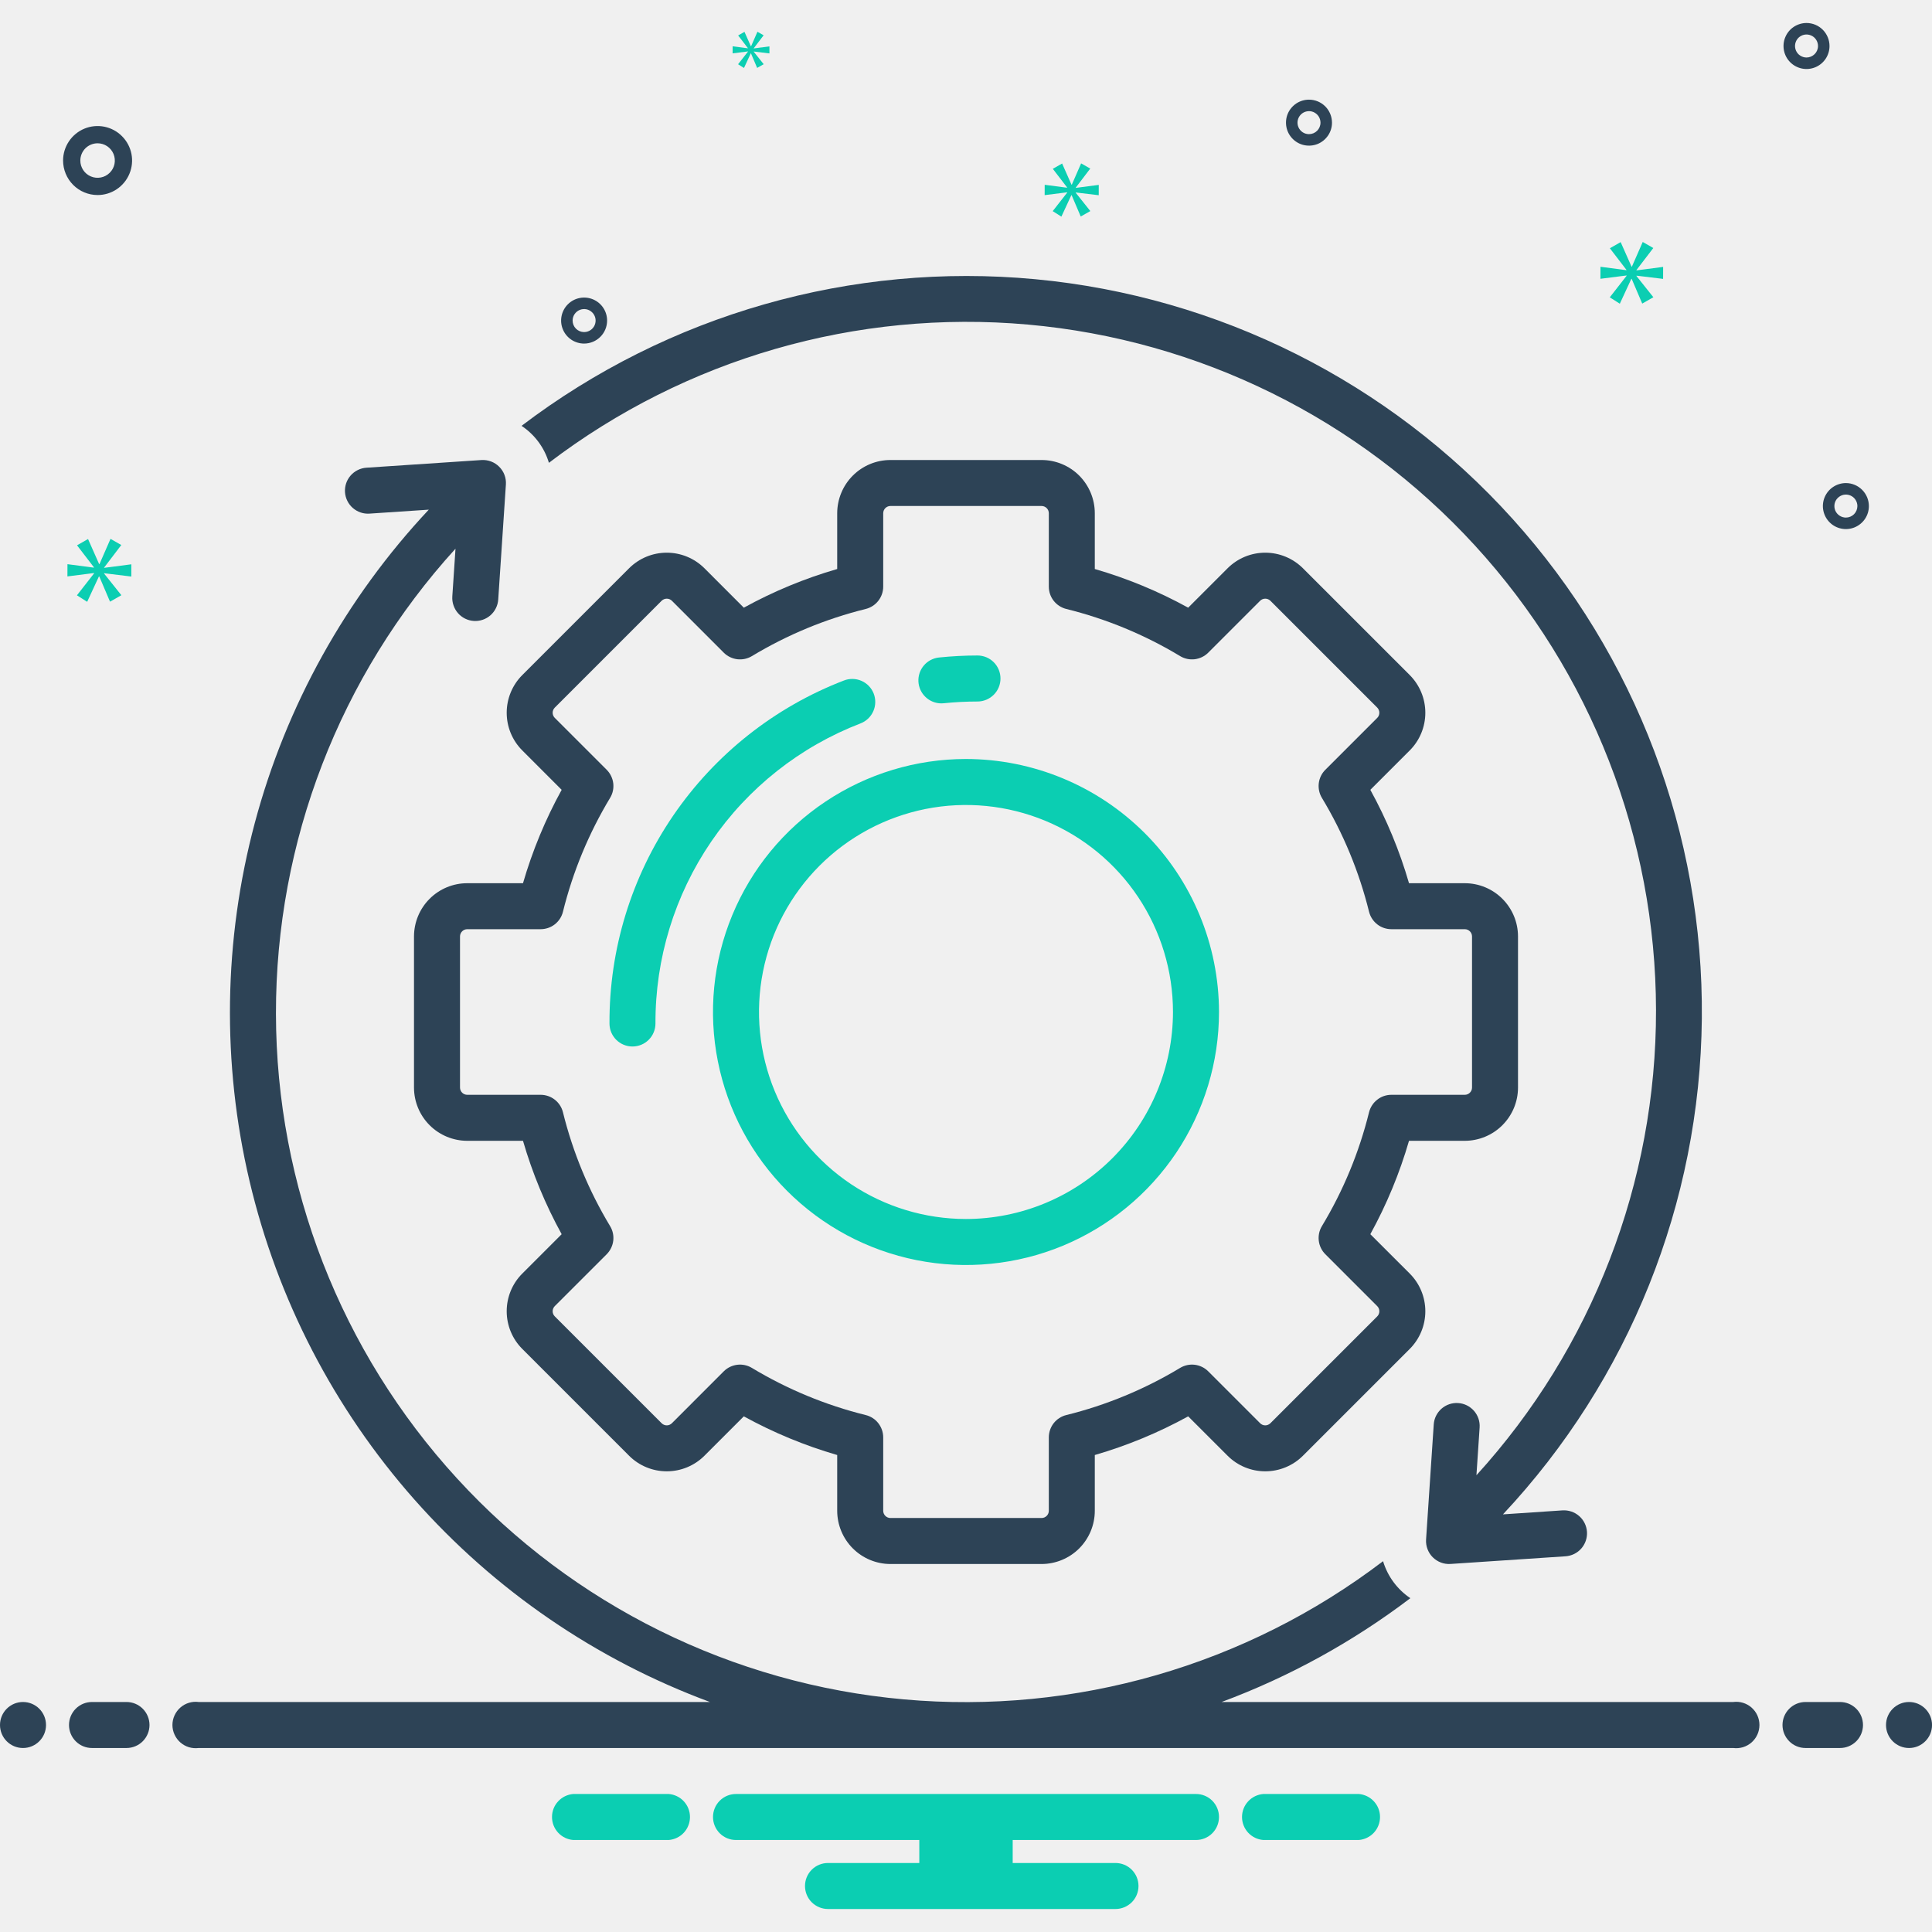
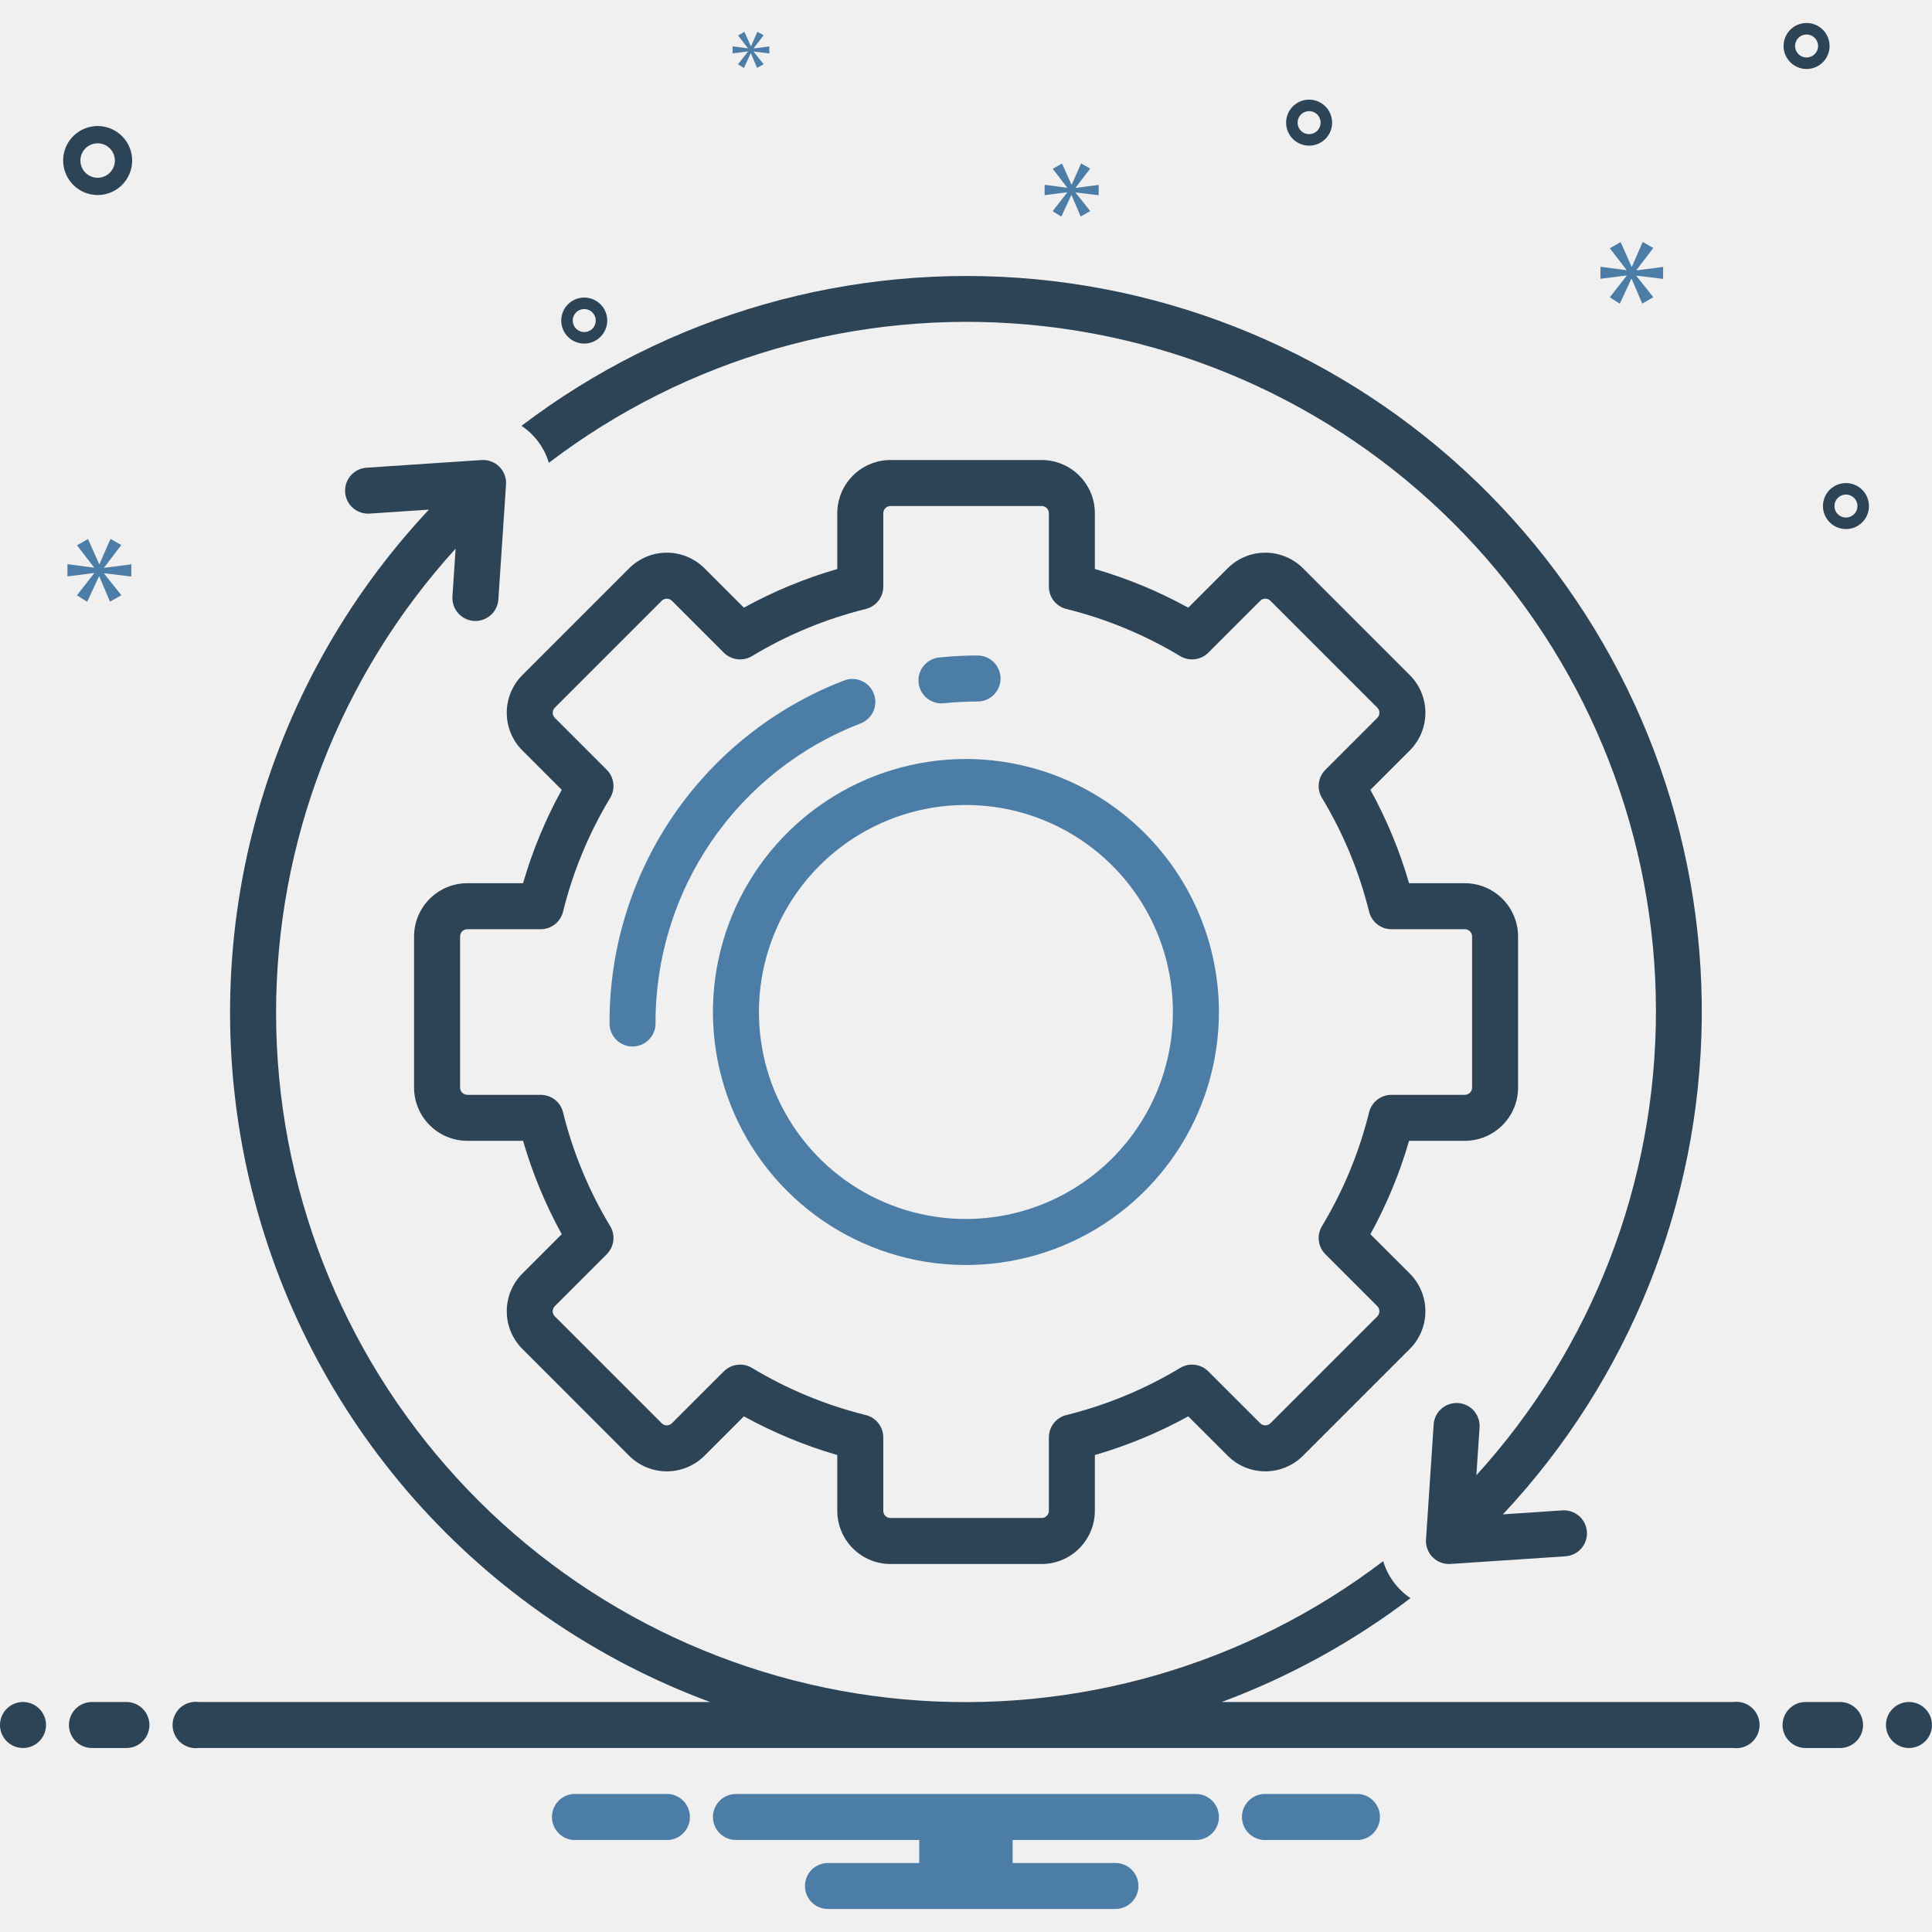
<svg xmlns="http://www.w3.org/2000/svg" width="60" height="60" viewBox="0 0 60 60" fill="none">
-   <g clip-path="url(#clip0_715_32236)">
-     <path d="M48.524 46.906L46.676 47.03C50.592 42.852 52.796 37.357 52.852 31.632C52.907 25.906 50.81 20.369 46.976 16.116C43.142 11.864 37.851 9.207 32.15 8.671C26.45 8.136 20.756 9.761 16.197 13.225C16.606 13.496 16.907 13.903 17.047 14.373C21.296 11.136 26.603 9.605 31.924 10.08C37.245 10.555 42.197 13.002 45.806 16.942C49.415 20.881 51.42 26.027 51.429 31.369C51.438 36.712 49.449 41.864 45.852 45.815L45.951 44.333C45.964 44.144 45.901 43.958 45.776 43.815C45.714 43.745 45.639 43.687 45.555 43.645C45.471 43.604 45.38 43.579 45.286 43.573C45.097 43.56 44.911 43.623 44.768 43.748C44.626 43.873 44.538 44.049 44.526 44.238L44.288 47.81C44.281 47.911 44.296 48.013 44.332 48.108C44.368 48.204 44.423 48.29 44.495 48.362C44.567 48.434 44.654 48.49 44.749 48.526C44.844 48.562 44.946 48.577 45.048 48.57L48.619 48.332C48.808 48.319 48.985 48.232 49.109 48.09C49.234 47.947 49.297 47.761 49.285 47.572C49.272 47.383 49.185 47.206 49.042 47.082C48.9 46.957 48.713 46.894 48.524 46.906Z" fill="#2D4356" />
-     <path d="M30 23.571C28.446 23.571 26.927 24.032 25.634 24.896C24.342 25.759 23.335 26.986 22.741 28.422C22.146 29.858 21.99 31.437 22.294 32.961C22.597 34.486 23.345 35.886 24.444 36.984C25.543 38.083 26.943 38.832 28.467 39.135C29.991 39.438 31.571 39.282 33.007 38.688C34.442 38.093 35.669 37.086 36.533 35.794C37.396 34.502 37.857 32.983 37.857 31.429C37.855 29.345 37.026 27.348 35.553 25.875C34.08 24.402 32.083 23.574 30 23.571ZM30 37.857C28.728 37.857 27.485 37.48 26.428 36.774C25.371 36.067 24.547 35.063 24.061 33.889C23.574 32.714 23.447 31.421 23.695 30.174C23.943 28.927 24.555 27.782 25.454 26.883C26.353 25.984 27.499 25.372 28.746 25.123C29.993 24.875 31.285 25.003 32.46 25.489C33.635 25.976 34.639 26.8 35.345 27.857C36.051 28.914 36.428 30.157 36.428 31.429C36.426 33.133 35.748 34.767 34.543 35.972C33.338 37.177 31.704 37.855 30 37.857Z" fill="#0BCEB2" />
-     <path d="M29.235 21.844C29.26 21.844 29.285 21.843 29.31 21.84C29.658 21.804 30.007 21.786 30.357 21.786C30.546 21.786 30.728 21.71 30.862 21.576C30.996 21.443 31.071 21.261 31.071 21.072C31.071 20.882 30.996 20.7 30.862 20.566C30.728 20.432 30.546 20.357 30.357 20.357C29.958 20.357 29.559 20.378 29.162 20.419C28.98 20.438 28.812 20.526 28.693 20.665C28.574 20.804 28.513 20.983 28.522 21.166C28.532 21.349 28.611 21.521 28.744 21.647C28.876 21.773 29.052 21.844 29.235 21.844Z" fill="#0BCEB2" />
-     <path d="M26.727 22.465C26.814 22.431 26.894 22.38 26.962 22.315C27.03 22.25 27.084 22.172 27.122 22.086C27.16 22 27.18 21.908 27.182 21.814C27.184 21.72 27.168 21.627 27.134 21.54C27.099 21.452 27.049 21.372 26.984 21.305C26.919 21.237 26.841 21.183 26.755 21.145C26.669 21.107 26.577 21.087 26.483 21.085C26.389 21.083 26.296 21.099 26.208 21.134C24.058 21.961 22.21 23.424 20.909 25.326C19.609 27.228 18.918 29.481 18.928 31.786C18.928 31.975 19.003 32.157 19.137 32.291C19.271 32.425 19.453 32.5 19.642 32.5C19.832 32.5 20.013 32.425 20.147 32.291C20.281 32.157 20.356 31.975 20.356 31.786C20.348 29.769 20.952 27.798 22.09 26.133C23.228 24.468 24.845 23.189 26.727 22.465Z" fill="#0BCEB2" />
-     <path d="M42.557 38.329C43.063 37.409 43.466 36.437 43.758 35.429H45.49C45.928 35.428 46.349 35.254 46.658 34.944C46.968 34.634 47.143 34.214 47.143 33.776V29.082C47.143 28.643 46.968 28.223 46.658 27.913C46.349 27.603 45.928 27.429 45.49 27.429H43.758C43.466 26.421 43.063 25.448 42.557 24.529L43.782 23.304C44.091 22.994 44.265 22.573 44.265 22.135C44.265 21.697 44.091 21.277 43.782 20.966L40.463 17.647C40.152 17.338 39.732 17.164 39.294 17.164C38.855 17.164 38.435 17.338 38.125 17.647L36.9 18.872C35.981 18.366 35.008 17.963 34 17.671V15.939C34 15.501 33.825 15.08 33.516 14.77C33.206 14.46 32.785 14.286 32.347 14.286H27.653C27.215 14.286 26.795 14.46 26.485 14.77C26.175 15.08 26.001 15.501 26 15.939V17.671C24.992 17.963 24.02 18.366 23.1 18.872L21.876 17.647C21.566 17.338 21.145 17.164 20.707 17.164C20.268 17.164 19.848 17.338 19.538 17.647L16.219 20.966C15.909 21.277 15.736 21.697 15.736 22.135C15.736 22.573 15.909 22.994 16.219 23.304L17.443 24.529C16.937 25.448 16.535 26.421 16.242 27.429H14.51C14.072 27.429 13.652 27.603 13.342 27.913C13.032 28.223 12.858 28.643 12.857 29.082V33.776C12.858 34.214 13.032 34.634 13.342 34.944C13.652 35.254 14.072 35.428 14.51 35.429H16.242C16.535 36.437 16.937 37.409 17.443 38.329L16.219 39.553C15.909 39.863 15.736 40.284 15.736 40.722C15.736 41.16 15.909 41.581 16.219 41.891L19.538 45.21C19.848 45.52 20.269 45.693 20.707 45.693C21.145 45.693 21.565 45.52 21.876 45.21L23.1 43.986C24.02 44.492 24.992 44.894 26 45.187V46.919C26.001 47.357 26.175 47.777 26.485 48.087C26.795 48.397 27.215 48.571 27.653 48.572H32.347C32.785 48.571 33.206 48.397 33.516 48.087C33.825 47.777 34 47.357 34 46.919V45.187C35.008 44.894 35.981 44.492 36.9 43.986L38.125 45.21C38.435 45.52 38.855 45.693 39.294 45.693C39.732 45.693 40.152 45.52 40.463 45.21L43.782 41.891C44.091 41.581 44.265 41.16 44.265 40.722C44.265 40.284 44.091 39.863 43.782 39.553L42.557 38.329ZM42.772 40.881L39.453 44.2C39.41 44.242 39.353 44.266 39.294 44.266C39.234 44.266 39.177 44.242 39.135 44.2L37.523 42.588C37.41 42.475 37.263 42.404 37.105 42.384C36.946 42.365 36.786 42.399 36.649 42.482C35.551 43.144 34.359 43.638 33.114 43.946C32.959 43.984 32.822 44.073 32.723 44.199C32.625 44.325 32.572 44.48 32.572 44.639V46.919C32.572 46.978 32.548 47.035 32.506 47.077C32.464 47.119 32.407 47.143 32.347 47.143H27.653C27.594 47.143 27.537 47.119 27.495 47.077C27.453 47.035 27.429 46.978 27.429 46.919V44.639C27.429 44.48 27.375 44.325 27.277 44.199C27.179 44.073 27.041 43.984 26.886 43.946C25.641 43.638 24.45 43.144 23.351 42.482C23.215 42.399 23.054 42.365 22.896 42.384C22.737 42.404 22.59 42.475 22.477 42.588L20.866 44.2C20.823 44.242 20.766 44.266 20.707 44.266C20.647 44.266 20.59 44.242 20.548 44.2L17.229 40.881C17.187 40.839 17.163 40.782 17.163 40.722C17.163 40.663 17.187 40.605 17.229 40.563L18.841 38.952C18.953 38.839 19.025 38.691 19.045 38.533C19.064 38.375 19.03 38.214 18.947 38.078C18.285 36.979 17.791 35.788 17.483 34.542C17.445 34.388 17.356 34.25 17.23 34.152C17.104 34.053 16.949 34 16.79 34H14.51C14.451 34 14.394 33.976 14.352 33.934C14.31 33.892 14.286 33.835 14.286 33.776V29.082C14.286 29.022 14.31 28.965 14.352 28.923C14.394 28.881 14.451 28.857 14.51 28.857H16.79C16.949 28.857 17.104 28.804 17.23 28.706C17.356 28.607 17.445 28.47 17.483 28.315C17.791 27.07 18.285 25.878 18.947 24.779C19.03 24.643 19.064 24.483 19.045 24.324C19.025 24.166 18.953 24.018 18.841 23.906L17.229 22.294C17.187 22.252 17.163 22.195 17.163 22.135C17.163 22.076 17.187 22.019 17.229 21.976L20.548 18.657C20.59 18.616 20.647 18.592 20.707 18.592C20.766 18.592 20.823 18.615 20.866 18.657L22.477 20.269C22.59 20.382 22.737 20.453 22.896 20.473C23.054 20.492 23.215 20.458 23.351 20.376C24.45 19.713 25.641 19.22 26.886 18.912C27.041 18.873 27.179 18.784 27.277 18.658C27.375 18.533 27.429 18.378 27.429 18.218V15.939C27.429 15.879 27.453 15.822 27.495 15.78C27.537 15.738 27.594 15.714 27.653 15.714H32.347C32.407 15.714 32.464 15.738 32.506 15.78C32.548 15.822 32.572 15.879 32.572 15.939V18.218C32.572 18.378 32.625 18.533 32.723 18.658C32.822 18.784 32.959 18.873 33.114 18.912C34.359 19.22 35.551 19.713 36.65 20.376C36.786 20.458 36.946 20.492 37.105 20.473C37.263 20.453 37.41 20.382 37.523 20.269L39.135 18.657C39.177 18.615 39.234 18.592 39.294 18.592C39.353 18.592 39.41 18.615 39.453 18.657L42.772 21.976C42.813 22.018 42.837 22.076 42.837 22.135C42.837 22.195 42.814 22.252 42.772 22.294L41.16 23.906C41.047 24.018 40.975 24.166 40.956 24.324C40.937 24.483 40.971 24.643 41.053 24.779C41.716 25.878 42.209 27.07 42.517 28.315C42.556 28.47 42.645 28.607 42.771 28.706C42.896 28.804 43.051 28.857 43.211 28.857H45.49C45.55 28.857 45.607 28.881 45.649 28.923C45.691 28.965 45.715 29.022 45.715 29.082V33.776C45.715 33.835 45.691 33.892 45.649 33.934C45.607 33.976 45.55 34 45.49 34H43.211C43.051 34 42.896 34.053 42.771 34.152C42.645 34.25 42.556 34.388 42.517 34.542C42.209 35.788 41.716 36.979 41.053 38.078C40.971 38.214 40.937 38.375 40.956 38.533C40.975 38.691 41.047 38.839 41.16 38.952L42.771 40.563C42.813 40.605 42.837 40.662 42.837 40.722C42.837 40.782 42.814 40.839 42.772 40.881Z" fill="#2D4356" />
+   <g clip-path="url(#clip0_2_6903)">
+     <path d="M48.523 46.906L46.674 47.03C50.59 42.852 52.794 37.357 52.85 31.632C52.905 25.906 50.808 20.369 46.974 16.116C43.14 11.864 37.849 9.207 32.148 8.671C26.448 8.136 20.754 9.761 16.195 13.225C16.604 13.496 16.905 13.903 17.045 14.373C21.294 11.136 26.601 9.605 31.922 10.08C37.243 10.555 42.195 13.002 45.804 16.942C49.413 20.881 51.418 26.027 51.427 31.369C51.436 36.712 49.447 41.864 45.85 45.815L45.949 44.333C45.962 44.144 45.899 43.958 45.774 43.815C45.712 43.745 45.637 43.687 45.553 43.645C45.469 43.604 45.377 43.579 45.284 43.573C45.095 43.56 44.909 43.623 44.766 43.748C44.623 43.873 44.536 44.049 44.524 44.238L44.286 47.81C44.279 47.911 44.294 48.013 44.33 48.108C44.366 48.204 44.422 48.29 44.493 48.362C44.565 48.434 44.652 48.49 44.747 48.526C44.843 48.562 44.944 48.577 45.046 48.57L48.617 48.332C48.806 48.319 48.983 48.232 49.107 48.09C49.232 47.947 49.295 47.761 49.283 47.572C49.27 47.383 49.183 47.206 49.04 47.082C48.898 46.957 48.712 46.894 48.523 46.906Z" fill="#2D4356" />
+     <path d="M29.998 23.571C28.444 23.571 26.925 24.032 25.633 24.895C24.34 25.759 23.333 26.986 22.739 28.422C22.144 29.857 21.988 31.437 22.292 32.961C22.595 34.485 23.343 35.885 24.442 36.984C25.541 38.083 26.941 38.831 28.465 39.135C29.989 39.438 31.569 39.282 33.005 38.688C34.44 38.093 35.667 37.086 36.531 35.794C37.394 34.502 37.855 32.982 37.855 31.428C37.853 29.345 37.024 27.348 35.551 25.875C34.078 24.402 32.081 23.574 29.998 23.571ZM29.998 37.857C28.726 37.857 27.483 37.48 26.426 36.774C25.369 36.067 24.545 35.063 24.058 33.889C23.572 32.714 23.445 31.421 23.693 30.174C23.941 28.927 24.553 27.782 25.452 26.883C26.351 25.984 27.497 25.371 28.744 25.123C29.991 24.875 31.283 25.003 32.458 25.489C33.633 25.976 34.637 26.8 35.343 27.857C36.049 28.914 36.426 30.157 36.426 31.428C36.424 33.133 35.746 34.767 34.541 35.972C33.336 37.177 31.702 37.855 29.998 37.857Z" fill="#4C7DA7" />
+     <path d="M29.237 21.844C29.262 21.844 29.287 21.843 29.312 21.84C29.66 21.804 30.009 21.786 30.359 21.786C30.548 21.786 30.73 21.711 30.864 21.577C30.998 21.443 31.073 21.261 31.073 21.072C31.073 20.882 30.998 20.701 30.864 20.567C30.73 20.433 30.548 20.357 30.359 20.357C29.96 20.357 29.561 20.378 29.164 20.419C28.982 20.438 28.814 20.526 28.695 20.665C28.576 20.804 28.515 20.984 28.524 21.166C28.534 21.349 28.613 21.521 28.745 21.647C28.878 21.773 29.054 21.844 29.237 21.844Z" fill="#4C7DA7" />
+     <path d="M26.729 22.465C26.816 22.431 26.896 22.38 26.964 22.315C27.032 22.25 27.086 22.172 27.124 22.087C27.162 22.001 27.182 21.908 27.184 21.814C27.186 21.721 27.17 21.627 27.136 21.54C27.102 21.452 27.05 21.372 26.986 21.305C26.921 21.237 26.843 21.183 26.757 21.145C26.671 21.107 26.579 21.087 26.485 21.085C26.391 21.083 26.298 21.1 26.21 21.134C24.06 21.962 22.212 23.424 20.911 25.326C19.611 27.229 18.92 29.482 18.93 31.786C18.93 31.975 19.005 32.157 19.139 32.291C19.273 32.425 19.455 32.5 19.644 32.5C19.834 32.5 20.015 32.425 20.149 32.291C20.283 32.157 20.358 31.975 20.358 31.786C20.35 29.77 20.954 27.798 22.092 26.133C23.23 24.469 24.847 23.189 26.729 22.465Z" fill="#4C7DA7" />
+     <path d="M42.559 38.329C43.065 37.41 43.468 36.437 43.76 35.429H45.492C45.93 35.428 46.35 35.254 46.66 34.944C46.97 34.634 47.145 34.214 47.145 33.776V29.082C47.145 28.644 46.97 28.224 46.66 27.914C46.35 27.604 45.93 27.429 45.492 27.429H43.76C43.468 26.421 43.065 25.448 42.559 24.529L43.784 23.304C44.093 22.994 44.267 22.574 44.267 22.136C44.267 21.697 44.093 21.277 43.784 20.967L40.465 17.647C40.154 17.338 39.734 17.164 39.296 17.164C38.857 17.164 38.437 17.338 38.127 17.648L36.902 18.872C35.983 18.366 35.01 17.963 34.002 17.671V15.939C34.002 15.501 33.827 15.081 33.517 14.771C33.208 14.461 32.787 14.287 32.349 14.286H27.655C27.217 14.287 26.797 14.461 26.487 14.771C26.177 15.081 26.003 15.501 26.002 15.939V17.671C24.994 17.963 24.022 18.366 23.102 18.872L21.878 17.648C21.567 17.338 21.147 17.164 20.709 17.164C20.27 17.164 19.85 17.338 19.54 17.648L16.221 20.967C15.911 21.277 15.738 21.697 15.738 22.136C15.738 22.574 15.911 22.994 16.221 23.304L17.445 24.529C16.939 25.448 16.536 26.421 16.244 27.429H14.512C14.074 27.429 13.654 27.604 13.344 27.914C13.034 28.224 12.86 28.644 12.859 29.082V33.776C12.86 34.214 13.034 34.634 13.344 34.944C13.654 35.254 14.074 35.428 14.512 35.429H16.244C16.536 36.437 16.939 37.41 17.445 38.329L16.221 39.553C15.911 39.864 15.738 40.284 15.738 40.722C15.738 41.161 15.911 41.581 16.221 41.891L19.54 45.211C19.85 45.52 20.271 45.694 20.709 45.694C21.147 45.694 21.567 45.52 21.878 45.21L23.102 43.986C24.022 44.492 24.994 44.895 26.002 45.187V46.919C26.003 47.357 26.177 47.777 26.487 48.087C26.797 48.397 27.217 48.571 27.655 48.572H32.349C32.787 48.571 33.208 48.397 33.517 48.087C33.827 47.777 34.002 47.357 34.002 46.919V45.187C35.01 44.895 35.983 44.492 36.902 43.986L38.127 45.21C38.437 45.52 38.858 45.694 39.296 45.694C39.734 45.694 40.154 45.52 40.465 45.21L43.784 41.891C44.093 41.581 44.267 41.161 44.267 40.722C44.267 40.284 44.093 39.864 43.784 39.553L42.559 38.329ZM42.774 40.881L39.455 44.2C39.412 44.242 39.355 44.266 39.296 44.266C39.236 44.266 39.179 44.242 39.137 44.2L37.525 42.589C37.412 42.476 37.265 42.404 37.107 42.385C36.948 42.365 36.788 42.4 36.651 42.482C35.553 43.144 34.361 43.638 33.116 43.946C32.961 43.984 32.824 44.074 32.725 44.199C32.627 44.325 32.574 44.48 32.574 44.639V46.919C32.574 46.978 32.55 47.035 32.508 47.078C32.466 47.12 32.409 47.143 32.349 47.143H27.655C27.596 47.143 27.539 47.12 27.497 47.078C27.454 47.035 27.431 46.978 27.431 46.919V44.639C27.431 44.48 27.377 44.325 27.279 44.199C27.181 44.074 27.043 43.984 26.888 43.946C25.643 43.638 24.451 43.144 23.353 42.482C23.216 42.4 23.056 42.365 22.898 42.385C22.739 42.404 22.592 42.476 22.479 42.589L20.867 44.2C20.825 44.242 20.768 44.266 20.709 44.266C20.649 44.266 20.592 44.242 20.55 44.2L17.231 40.881C17.189 40.839 17.165 40.782 17.165 40.722C17.165 40.663 17.189 40.606 17.231 40.563L18.843 38.952C18.955 38.839 19.027 38.692 19.047 38.533C19.066 38.375 19.032 38.215 18.949 38.078C18.287 36.98 17.793 35.788 17.485 34.543C17.447 34.388 17.358 34.25 17.232 34.152C17.106 34.054 16.951 34.001 16.792 34.001H14.512C14.453 34 14.396 33.977 14.354 33.935C14.312 33.892 14.288 33.835 14.288 33.776V29.082C14.288 29.023 14.312 28.965 14.354 28.923C14.396 28.881 14.453 28.858 14.512 28.858H16.792C16.951 28.858 17.106 28.804 17.232 28.706C17.358 28.608 17.447 28.47 17.485 28.315C17.793 27.07 18.287 25.878 18.949 24.78C19.032 24.643 19.066 24.483 19.047 24.325C19.027 24.166 18.955 24.019 18.843 23.906L17.231 22.294C17.189 22.252 17.165 22.195 17.165 22.136C17.165 22.076 17.189 22.019 17.231 21.977L20.55 18.658C20.592 18.616 20.649 18.592 20.709 18.592C20.768 18.592 20.825 18.616 20.867 18.658L22.479 20.269C22.592 20.382 22.739 20.454 22.898 20.473C23.056 20.493 23.216 20.458 23.353 20.376C24.451 19.714 25.643 19.22 26.888 18.912C27.043 18.873 27.181 18.784 27.279 18.659C27.377 18.533 27.431 18.378 27.431 18.218V15.939C27.431 15.88 27.454 15.823 27.497 15.78C27.539 15.738 27.596 15.715 27.655 15.715H32.349C32.409 15.715 32.466 15.738 32.508 15.78C32.55 15.822 32.574 15.88 32.574 15.939V18.218C32.574 18.378 32.627 18.533 32.725 18.659C32.824 18.784 32.961 18.873 33.116 18.912C34.361 19.22 35.553 19.714 36.651 20.376C36.788 20.458 36.948 20.492 37.107 20.473C37.265 20.454 37.412 20.382 37.525 20.269L39.137 18.658C39.179 18.616 39.236 18.592 39.296 18.592C39.355 18.592 39.412 18.616 39.455 18.658L42.773 21.977C42.815 22.019 42.839 22.076 42.839 22.136C42.839 22.195 42.816 22.252 42.774 22.294L41.162 23.906C41.049 24.019 40.977 24.166 40.958 24.325C40.938 24.483 40.973 24.643 41.055 24.78C41.718 25.878 42.211 27.07 42.519 28.315C42.558 28.47 42.647 28.608 42.773 28.706C42.898 28.804 43.053 28.858 43.213 28.858H45.492C45.552 28.858 45.609 28.881 45.651 28.923C45.693 28.965 45.717 29.023 45.717 29.082V33.776C45.717 33.835 45.693 33.892 45.651 33.935C45.609 33.977 45.552 34 45.492 34.001H43.213C43.053 34.001 42.898 34.054 42.773 34.152C42.647 34.25 42.558 34.388 42.519 34.543C42.211 35.788 41.718 36.98 41.055 38.078C40.973 38.215 40.938 38.375 40.958 38.533C40.977 38.692 41.049 38.839 41.162 38.952L42.773 40.563C42.815 40.606 42.839 40.663 42.839 40.722C42.839 40.782 42.816 40.839 42.774 40.881Z" fill="#2D4356" />
    <path d="M0.714 54.286C1.109 54.286 1.429 53.966 1.429 53.572C1.429 53.177 1.109 52.857 0.714 52.857C0.32 52.857 0 53.177 0 53.572C0 53.966 0.32 54.286 0.714 54.286Z" fill="#2D4356" />
-     <path d="M3.928 52.857H2.857C2.667 52.857 2.486 52.932 2.352 53.066C2.218 53.2 2.143 53.382 2.143 53.572C2.143 53.761 2.218 53.943 2.352 54.077C2.486 54.211 2.667 54.286 2.857 54.286H3.928C4.118 54.286 4.299 54.211 4.433 54.077C4.567 53.943 4.643 53.761 4.643 53.572C4.643 53.382 4.567 53.2 4.433 53.066C4.299 52.932 4.118 52.857 3.928 52.857Z" fill="#2D4356" />
-     <path d="M57.143 52.857H56.072C55.882 52.857 55.701 52.932 55.567 53.066C55.433 53.2 55.357 53.382 55.357 53.572C55.357 53.761 55.433 53.943 55.567 54.077C55.701 54.211 55.882 54.286 56.072 54.286H57.143C57.333 54.286 57.514 54.211 57.648 54.077C57.782 53.943 57.857 53.761 57.857 53.572C57.857 53.382 57.782 53.2 57.648 53.066C57.514 52.932 57.333 52.857 57.143 52.857Z" fill="#2D4356" />
-     <path d="M59.287 54.286C59.681 54.286 60.001 53.966 60.001 53.572C60.001 53.177 59.681 52.857 59.287 52.857C58.892 52.857 58.572 53.177 58.572 53.572C58.572 53.966 58.892 54.286 59.287 54.286Z" fill="#2D4356" />
-     <path d="M42.199 55.714H39.232C39.052 55.729 38.885 55.81 38.762 55.943C38.64 56.075 38.572 56.248 38.572 56.428C38.572 56.609 38.64 56.782 38.762 56.915C38.885 57.047 39.052 57.128 39.232 57.143H42.199C42.378 57.128 42.546 57.047 42.668 56.915C42.79 56.782 42.858 56.609 42.858 56.428C42.858 56.248 42.79 56.075 42.668 55.943C42.546 55.81 42.378 55.729 42.199 55.714Z" fill="#0BCEB2" />
-     <path d="M20.769 55.714H17.802C17.622 55.729 17.455 55.81 17.333 55.943C17.21 56.075 17.143 56.248 17.143 56.428C17.143 56.609 17.21 56.782 17.333 56.915C17.455 57.047 17.622 57.128 17.802 57.143H20.769C20.948 57.128 21.116 57.047 21.238 56.915C21.36 56.782 21.428 56.609 21.428 56.428C21.428 56.248 21.36 56.075 21.238 55.943C21.116 55.81 20.948 55.729 20.769 55.714Z" fill="#0BCEB2" />
-     <path d="M37.143 55.714H22.857C22.667 55.714 22.486 55.789 22.352 55.923C22.218 56.057 22.143 56.239 22.143 56.428C22.143 56.618 22.218 56.8 22.352 56.934C22.486 57.068 22.667 57.143 22.857 57.143H28.55V57.857H25.714C25.525 57.857 25.343 57.932 25.209 58.066C25.075 58.2 25 58.382 25 58.571C25 58.761 25.075 58.943 25.209 59.077C25.343 59.21 25.525 59.286 25.714 59.286H34.643C34.832 59.286 35.014 59.21 35.148 59.077C35.282 58.943 35.357 58.761 35.357 58.571C35.357 58.382 35.282 58.2 35.148 58.066C35.014 57.932 34.832 57.857 34.643 57.857H31.45V57.143H37.143C37.332 57.143 37.514 57.068 37.648 56.934C37.782 56.8 37.857 56.618 37.857 56.428C37.857 56.239 37.782 56.057 37.648 55.923C37.514 55.789 37.332 55.714 37.143 55.714Z" fill="#0BCEB2" />
-     <path d="M53.827 52.857H37.938C40.039 52.076 42.014 50.989 43.8 49.633C43.393 49.36 43.093 48.953 42.952 48.484C38.702 51.721 33.395 53.252 28.074 52.776C22.753 52.301 17.801 49.853 14.193 45.913C10.584 41.974 8.578 36.828 8.57 31.485C8.561 26.143 10.55 20.99 14.146 17.04L14.047 18.524C14.041 18.617 14.053 18.711 14.084 18.8C14.114 18.889 14.161 18.971 14.223 19.042C14.284 19.112 14.36 19.17 14.444 19.212C14.528 19.253 14.619 19.278 14.713 19.284C14.806 19.29 14.9 19.278 14.989 19.248C15.078 19.218 15.16 19.171 15.231 19.109C15.301 19.047 15.359 18.972 15.4 18.888C15.442 18.804 15.467 18.712 15.473 18.619L15.711 15.047C15.718 14.946 15.703 14.844 15.667 14.749C15.631 14.653 15.575 14.567 15.503 14.495C15.431 14.423 15.345 14.367 15.249 14.331C15.154 14.296 15.052 14.28 14.951 14.287L11.379 14.525C11.286 14.531 11.194 14.556 11.11 14.598C11.026 14.639 10.951 14.697 10.889 14.768C10.828 14.838 10.78 14.92 10.75 15.009C10.72 15.098 10.708 15.192 10.714 15.285C10.72 15.379 10.745 15.47 10.787 15.555C10.828 15.639 10.886 15.714 10.956 15.775C11.027 15.837 11.109 15.884 11.198 15.915C11.287 15.945 11.381 15.957 11.474 15.951L13.316 15.828C10.74 18.576 8.884 21.918 7.913 25.557C6.942 29.196 6.886 33.019 7.751 36.684C8.615 40.35 10.373 43.745 12.867 46.567C15.362 49.389 18.516 51.55 22.048 52.857H6.169C6.068 52.844 5.964 52.852 5.866 52.882C5.768 52.912 5.678 52.962 5.601 53.03C5.524 53.098 5.462 53.181 5.42 53.274C5.377 53.368 5.355 53.469 5.355 53.571C5.355 53.674 5.377 53.775 5.42 53.868C5.462 53.962 5.524 54.045 5.601 54.113C5.678 54.18 5.768 54.231 5.866 54.261C5.964 54.29 6.068 54.299 6.169 54.286H53.827C53.929 54.299 54.032 54.29 54.13 54.261C54.228 54.231 54.319 54.18 54.396 54.113C54.473 54.045 54.535 53.962 54.577 53.868C54.619 53.775 54.641 53.674 54.641 53.571C54.641 53.469 54.619 53.368 54.577 53.274C54.535 53.181 54.473 53.098 54.396 53.03C54.319 52.962 54.228 52.912 54.13 52.882C54.032 52.852 53.929 52.844 53.827 52.857Z" fill="#2D4356" />
-     <path d="M3.028 6.057C3.24 6.058 3.447 5.995 3.624 5.878C3.8 5.76 3.938 5.593 4.019 5.398C4.101 5.202 4.123 4.987 4.082 4.779C4.041 4.571 3.939 4.38 3.789 4.23C3.64 4.079 3.449 3.977 3.241 3.935C3.034 3.894 2.818 3.914 2.622 3.995C2.426 4.076 2.259 4.213 2.141 4.389C2.023 4.565 1.959 4.772 1.959 4.984C1.959 5.268 2.071 5.54 2.272 5.742C2.472 5.943 2.744 6.056 3.028 6.057ZM3.031 4.45C3.137 4.45 3.241 4.482 3.329 4.541C3.417 4.6 3.485 4.684 3.526 4.782C3.566 4.88 3.576 4.987 3.556 5.091C3.535 5.195 3.484 5.29 3.408 5.365C3.333 5.44 3.238 5.491 3.134 5.511C3.03 5.532 2.922 5.521 2.824 5.48C2.727 5.44 2.643 5.371 2.584 5.282C2.526 5.194 2.494 5.091 2.495 4.985C2.495 4.843 2.552 4.707 2.652 4.606C2.753 4.506 2.889 4.45 3.031 4.45Z" fill="#2D4356" />
-     <path d="M57.327 15.002C57.186 15.002 57.048 15.044 56.93 15.122C56.812 15.2 56.721 15.312 56.666 15.442C56.612 15.572 56.597 15.716 56.625 15.855C56.652 15.993 56.72 16.121 56.82 16.221C56.919 16.321 57.046 16.389 57.185 16.417C57.323 16.445 57.467 16.431 57.598 16.377C57.728 16.323 57.84 16.232 57.919 16.115C57.998 15.997 58.04 15.859 58.04 15.718C58.04 15.529 57.965 15.347 57.831 15.213C57.698 15.079 57.516 15.003 57.327 15.002ZM57.325 16.074C57.254 16.074 57.185 16.052 57.127 16.013C57.068 15.974 57.022 15.918 56.995 15.853C56.968 15.787 56.962 15.716 56.975 15.646C56.989 15.577 57.023 15.513 57.074 15.464C57.124 15.414 57.187 15.38 57.257 15.366C57.326 15.352 57.398 15.36 57.463 15.387C57.528 15.414 57.584 15.46 57.623 15.519C57.662 15.578 57.683 15.647 57.683 15.717C57.682 15.812 57.645 15.903 57.578 15.97C57.511 16.036 57.42 16.074 57.325 16.074Z" fill="#2D4356" />
-     <path d="M40.653 3.095C40.512 3.095 40.374 3.136 40.256 3.214C40.139 3.293 40.047 3.404 39.992 3.534C39.938 3.665 39.924 3.808 39.951 3.947C39.978 4.086 40.046 4.213 40.146 4.313C40.245 4.413 40.373 4.482 40.511 4.509C40.65 4.537 40.793 4.523 40.924 4.47C41.054 4.416 41.166 4.324 41.245 4.207C41.324 4.09 41.366 3.952 41.366 3.811C41.366 3.621 41.291 3.439 41.158 3.305C41.024 3.171 40.843 3.095 40.653 3.095ZM40.651 4.166C40.581 4.166 40.511 4.145 40.453 4.106C40.394 4.066 40.349 4.01 40.322 3.945C40.295 3.88 40.288 3.808 40.302 3.739C40.316 3.67 40.35 3.606 40.4 3.556C40.45 3.506 40.514 3.472 40.583 3.459C40.652 3.445 40.724 3.452 40.789 3.479C40.854 3.507 40.91 3.553 40.949 3.611C40.988 3.67 41.009 3.739 41.009 3.81C41.009 3.905 40.971 3.995 40.904 4.062C40.837 4.129 40.746 4.166 40.651 4.166Z" fill="#2D4356" />
-     <path d="M56.104 0.714C55.963 0.714 55.825 0.756 55.707 0.834C55.59 0.912 55.498 1.023 55.444 1.154C55.389 1.284 55.375 1.428 55.402 1.567C55.429 1.705 55.497 1.833 55.597 1.933C55.697 2.033 55.824 2.101 55.962 2.129C56.101 2.157 56.244 2.143 56.375 2.089C56.506 2.035 56.617 1.944 56.696 1.827C56.775 1.709 56.817 1.571 56.817 1.43C56.817 1.241 56.742 1.059 56.609 0.925C56.475 0.79 56.294 0.715 56.104 0.714ZM56.102 1.786C56.032 1.786 55.963 1.764 55.904 1.725C55.845 1.686 55.8 1.63 55.773 1.565C55.746 1.499 55.739 1.427 55.753 1.358C55.767 1.289 55.801 1.225 55.851 1.175C55.901 1.126 55.965 1.092 56.034 1.078C56.103 1.064 56.175 1.072 56.24 1.099C56.306 1.126 56.361 1.172 56.4 1.231C56.439 1.29 56.46 1.359 56.46 1.429C56.46 1.524 56.422 1.615 56.355 1.681C56.288 1.748 56.197 1.786 56.102 1.786Z" fill="#2D4356" />
-     <path d="M18.854 9.957C18.855 9.816 18.813 9.678 18.735 9.56C18.657 9.442 18.545 9.351 18.415 9.296C18.284 9.242 18.141 9.227 18.002 9.255C17.863 9.282 17.736 9.35 17.636 9.45C17.536 9.549 17.468 9.676 17.44 9.815C17.412 9.953 17.426 10.097 17.48 10.228C17.533 10.358 17.625 10.47 17.742 10.549C17.859 10.627 17.997 10.67 18.139 10.67C18.328 10.67 18.51 10.595 18.644 10.461C18.778 10.328 18.854 10.146 18.854 9.957ZM17.783 9.955C17.783 9.884 17.804 9.815 17.843 9.757C17.883 9.698 17.939 9.652 18.004 9.625C18.069 9.598 18.141 9.592 18.21 9.605C18.28 9.619 18.343 9.654 18.393 9.704C18.443 9.754 18.477 9.817 18.491 9.887C18.504 9.956 18.497 10.028 18.47 10.093C18.443 10.158 18.397 10.214 18.338 10.253C18.279 10.292 18.21 10.313 18.139 10.313C18.045 10.312 17.954 10.275 17.887 10.208C17.82 10.14 17.783 10.05 17.783 9.955Z" fill="#2D4356" />
-     <path d="M3.235 17.624L3.767 16.926L3.432 16.735L3.09 17.517H3.078L2.734 16.74L2.392 16.935L2.916 17.617V17.629L2.095 17.521L2.094 17.901L2.921 17.796V17.808L2.389 18.488L2.707 18.69L3.072 17.902H3.083L3.417 18.686L3.769 18.485L3.234 17.814L3.234 17.802L4.078 17.905L4.078 17.525L3.234 17.635L3.235 17.624Z" fill="#0BCEB2" />
-     <path d="M23.229 1.603L22.922 1.995L23.105 2.111L23.316 1.658H23.322L23.514 2.109L23.717 1.994L23.409 1.607V1.6L23.895 1.659L23.895 1.44L23.409 1.504V1.498L23.715 1.096L23.523 0.986L23.326 1.436H23.319L23.12 0.989L22.924 1.101L23.226 1.494V1.5L22.753 1.438L22.752 1.657L23.229 1.597V1.603Z" fill="#0BCEB2" />
-     <path d="M51.649 8.661L51.65 8.289L50.822 8.397L50.822 8.386L51.345 7.702L51.016 7.515L50.68 8.281L50.669 8.281L50.331 7.519L49.996 7.71L50.51 8.38V8.391L49.704 8.285L49.703 8.658L50.515 8.555V8.566L49.993 9.234L50.305 9.432L50.663 8.659L50.673 8.66L51.001 9.428L51.347 9.231L50.822 8.572L50.822 8.561L51.649 8.661Z" fill="#0BCEB2" />
-     <path d="M33.409 5.826L33.859 5.235L33.575 5.074L33.286 5.735H33.276L32.985 5.078L32.696 5.243L33.139 5.82V5.83L32.444 5.739L32.443 6.06L33.143 5.972V5.981L32.693 6.557L32.962 6.728L33.271 6.062H33.281L33.563 6.724L33.861 6.555L33.408 5.986V5.977L34.122 6.063L34.123 5.742L33.409 5.835V5.826Z" fill="#0BCEB2" />
+     <path d="M3.926 52.857H2.855C2.665 52.857 2.484 52.933 2.35 53.067C2.216 53.201 2.141 53.382 2.141 53.572C2.141 53.761 2.216 53.943 2.35 54.077C2.484 54.211 2.665 54.286 2.855 54.286H3.926C4.116 54.286 4.297 54.211 4.431 54.077C4.565 53.943 4.641 53.761 4.641 53.572C4.641 53.382 4.565 53.201 4.431 53.067C4.297 52.933 4.116 52.857 3.926 52.857Z" fill="#2D4356" />
+     <path d="M57.145 52.857H56.074C55.884 52.857 55.703 52.933 55.569 53.067C55.435 53.201 55.359 53.382 55.359 53.572C55.359 53.761 55.435 53.943 55.569 54.077C55.703 54.211 55.884 54.286 56.074 54.286H57.145C57.334 54.286 57.516 54.211 57.65 54.077C57.784 53.943 57.859 53.761 57.859 53.572C57.859 53.382 57.784 53.201 57.65 53.067C57.516 52.933 57.334 52.857 57.145 52.857Z" fill="#2D4356" />
+     <path d="M59.285 54.286C59.679 54.286 59.999 53.966 59.999 53.572C59.999 53.177 59.679 52.857 59.285 52.857C58.89 52.857 58.57 53.177 58.57 53.572C58.57 53.966 58.89 54.286 59.285 54.286Z" fill="#2D4356" />
+     <path d="M42.197 55.714H39.23C39.05 55.728 38.883 55.81 38.76 55.942C38.638 56.075 38.57 56.248 38.57 56.428C38.57 56.608 38.638 56.782 38.76 56.914C38.883 57.047 39.05 57.128 39.23 57.142H42.197C42.376 57.128 42.544 57.047 42.666 56.914C42.788 56.782 42.856 56.608 42.856 56.428C42.856 56.248 42.788 56.075 42.666 55.942C42.544 55.81 42.376 55.728 42.197 55.714Z" fill="#4C7DA7" />
+     <path d="M20.767 55.714H17.8C17.62 55.728 17.453 55.81 17.331 55.942C17.209 56.075 17.141 56.248 17.141 56.428C17.141 56.608 17.209 56.782 17.331 56.914C17.453 57.047 17.62 57.128 17.8 57.142H20.767C20.947 57.128 21.114 57.047 21.236 56.914C21.358 56.782 21.426 56.608 21.426 56.428C21.426 56.248 21.358 56.075 21.236 55.942C21.114 55.81 20.947 55.728 20.767 55.714Z" fill="#4C7DA7" />
+     <path d="M37.141 55.714H22.855C22.666 55.714 22.484 55.789 22.35 55.923C22.216 56.057 22.141 56.239 22.141 56.428C22.141 56.618 22.216 56.799 22.35 56.933C22.484 57.067 22.666 57.142 22.855 57.142H28.548V57.857H25.712C25.523 57.857 25.341 57.932 25.207 58.066C25.073 58.2 24.998 58.382 24.998 58.571C24.998 58.761 25.073 58.942 25.207 59.076C25.341 59.21 25.523 59.285 25.712 59.285H34.641C34.83 59.285 35.012 59.21 35.146 59.076C35.28 58.942 35.355 58.761 35.355 58.571C35.355 58.382 35.28 58.2 35.146 58.066C35.012 57.932 34.83 57.857 34.641 57.857H31.448V57.142H37.141C37.33 57.142 37.512 57.067 37.646 56.933C37.78 56.799 37.855 56.618 37.855 56.428C37.855 56.239 37.78 56.057 37.646 55.923C37.512 55.789 37.33 55.714 37.141 55.714Z" fill="#4C7DA7" />
+     <path d="M53.831 52.857H37.942C40.043 52.075 42.018 50.989 43.804 49.632C43.397 49.359 43.097 48.953 42.956 48.483C38.706 51.72 33.399 53.251 28.078 52.776C22.756 52.3 17.805 49.852 14.197 45.913C10.588 41.974 8.582 36.827 8.574 31.485C8.565 26.142 10.554 20.99 14.15 17.039L14.051 18.523C14.045 18.617 14.057 18.711 14.088 18.8C14.117 18.889 14.165 18.971 14.227 19.041C14.288 19.112 14.363 19.17 14.447 19.211C14.532 19.253 14.623 19.277 14.717 19.284C14.81 19.29 14.904 19.277 14.993 19.247C15.082 19.217 15.164 19.17 15.235 19.108C15.305 19.047 15.363 18.971 15.404 18.887C15.446 18.803 15.471 18.712 15.477 18.618L15.715 15.047C15.722 14.945 15.707 14.844 15.671 14.748C15.635 14.653 15.579 14.566 15.507 14.494C15.435 14.422 15.349 14.367 15.253 14.331C15.158 14.295 15.056 14.28 14.955 14.287L11.383 14.525C11.29 14.531 11.198 14.556 11.114 14.597C11.03 14.639 10.955 14.697 10.893 14.767C10.831 14.838 10.784 14.92 10.754 15.009C10.724 15.097 10.712 15.191 10.718 15.285C10.724 15.379 10.749 15.47 10.79 15.554C10.832 15.638 10.89 15.713 10.96 15.775C11.031 15.837 11.113 15.884 11.202 15.914C11.291 15.944 11.384 15.956 11.478 15.95L13.32 15.827C10.744 18.575 8.888 21.917 7.917 25.556C6.946 29.195 6.89 33.018 7.754 36.684C8.619 40.35 10.377 43.745 12.871 46.566C15.366 49.388 18.52 51.549 22.052 52.857H6.173C6.071 52.843 5.968 52.852 5.87 52.882C5.772 52.911 5.682 52.962 5.604 53.029C5.527 53.097 5.466 53.18 5.424 53.274C5.381 53.367 5.359 53.468 5.359 53.571C5.359 53.673 5.381 53.775 5.424 53.868C5.466 53.961 5.527 54.045 5.604 54.112C5.682 54.18 5.772 54.23 5.87 54.26C5.968 54.29 6.071 54.298 6.173 54.285H53.831C53.933 54.298 54.036 54.29 54.134 54.26C54.232 54.23 54.323 54.18 54.4 54.112C54.477 54.045 54.538 53.961 54.581 53.868C54.623 53.775 54.645 53.673 54.645 53.571C54.645 53.468 54.623 53.367 54.581 53.274C54.538 53.18 54.477 53.097 54.4 53.029C54.323 52.962 54.232 52.911 54.134 52.882C54.036 52.852 53.933 52.843 53.831 52.857Z" fill="#2D4356" />
+     <path d="M3.03 6.057C3.242 6.057 3.449 5.995 3.626 5.878C3.802 5.76 3.94 5.593 4.021 5.397C4.103 5.202 4.125 4.986 4.084 4.779C4.043 4.571 3.941 4.379 3.791 4.229C3.642 4.079 3.451 3.977 3.243 3.935C3.036 3.893 2.82 3.914 2.624 3.995C2.428 4.076 2.261 4.213 2.143 4.388C2.025 4.564 1.961 4.771 1.961 4.983C1.961 5.267 2.073 5.54 2.274 5.741C2.474 5.943 2.746 6.056 3.03 6.057ZM3.033 4.45C3.139 4.45 3.243 4.482 3.331 4.541C3.419 4.6 3.487 4.683 3.528 4.781C3.568 4.879 3.578 4.987 3.558 5.091C3.537 5.195 3.486 5.29 3.41 5.365C3.335 5.44 3.24 5.491 3.136 5.511C3.032 5.532 2.924 5.521 2.826 5.48C2.729 5.439 2.645 5.37 2.586 5.282C2.528 5.194 2.496 5.09 2.497 4.984C2.497 4.842 2.554 4.706 2.654 4.606C2.755 4.506 2.891 4.45 3.033 4.45Z" fill="#2D4356" />
+     <path d="M57.329 15.002C57.188 15.002 57.05 15.043 56.932 15.122C56.814 15.2 56.722 15.311 56.668 15.442C56.614 15.572 56.599 15.716 56.627 15.854C56.654 15.993 56.722 16.12 56.822 16.22C56.921 16.32 57.048 16.389 57.187 16.416C57.325 16.444 57.469 16.43 57.6 16.377C57.73 16.323 57.842 16.232 57.921 16.114C57.999 15.997 58.042 15.859 58.042 15.718C58.042 15.528 57.967 15.347 57.833 15.212C57.7 15.078 57.518 15.002 57.329 15.002ZM57.327 16.073C57.256 16.073 57.187 16.052 57.129 16.013C57.07 15.973 57.024 15.918 56.997 15.852C56.97 15.787 56.964 15.715 56.977 15.646C56.991 15.577 57.026 15.513 57.075 15.463C57.126 15.413 57.189 15.38 57.259 15.366C57.328 15.352 57.4 15.359 57.465 15.387C57.53 15.414 57.586 15.46 57.625 15.518C57.664 15.577 57.685 15.646 57.685 15.717C57.684 15.812 57.647 15.902 57.58 15.969C57.512 16.036 57.422 16.073 57.327 16.073Z" fill="#2D4356" />
+     <path d="M40.657 3.095C40.516 3.094 40.378 3.136 40.26 3.214C40.142 3.293 40.051 3.404 39.996 3.534C39.942 3.665 39.928 3.808 39.955 3.947C39.982 4.086 40.05 4.213 40.15 4.313C40.249 4.413 40.377 4.481 40.515 4.509C40.654 4.537 40.797 4.523 40.928 4.469C41.058 4.416 41.17 4.324 41.249 4.207C41.328 4.09 41.37 3.952 41.37 3.81C41.37 3.621 41.295 3.439 41.161 3.305C41.028 3.171 40.846 3.095 40.657 3.095ZM40.655 4.166C40.584 4.166 40.515 4.145 40.457 4.106C40.398 4.066 40.352 4.01 40.325 3.945C40.299 3.88 40.292 3.808 40.306 3.739C40.319 3.669 40.354 3.606 40.404 3.556C40.454 3.506 40.517 3.472 40.587 3.459C40.656 3.445 40.728 3.452 40.793 3.479C40.858 3.506 40.914 3.552 40.953 3.611C40.992 3.67 41.013 3.739 41.013 3.81C41.013 3.904 40.975 3.995 40.908 4.062C40.84 4.129 40.75 4.166 40.655 4.166Z" fill="#2D4356" />
+     <path d="M56.106 0.714C55.965 0.714 55.827 0.755 55.709 0.833C55.592 0.912 55.5 1.023 55.446 1.154C55.391 1.284 55.377 1.428 55.404 1.566C55.431 1.705 55.499 1.832 55.599 1.932C55.699 2.032 55.826 2.101 55.964 2.128C56.103 2.156 56.246 2.142 56.377 2.089C56.508 2.035 56.619 1.943 56.698 1.826C56.777 1.709 56.819 1.571 56.819 1.43C56.819 1.24 56.744 1.058 56.611 0.924C56.477 0.79 56.296 0.714 56.106 0.714ZM56.104 1.785C56.034 1.785 55.965 1.764 55.906 1.725C55.847 1.685 55.802 1.629 55.775 1.564C55.748 1.499 55.741 1.427 55.755 1.358C55.769 1.289 55.803 1.225 55.853 1.175C55.903 1.125 55.967 1.091 56.036 1.078C56.105 1.064 56.177 1.071 56.242 1.098C56.307 1.126 56.363 1.172 56.402 1.23C56.441 1.289 56.462 1.358 56.462 1.429C56.462 1.524 56.424 1.614 56.357 1.681C56.29 1.748 56.199 1.785 56.104 1.785Z" fill="#2D4356" />
+     <path d="M18.858 9.957C18.858 9.816 18.817 9.677 18.739 9.56C18.66 9.442 18.549 9.35 18.419 9.296C18.288 9.242 18.145 9.227 18.006 9.255C17.867 9.282 17.74 9.35 17.64 9.449C17.54 9.549 17.471 9.676 17.444 9.815C17.416 9.953 17.43 10.097 17.483 10.228C17.537 10.358 17.629 10.47 17.746 10.549C17.863 10.627 18.001 10.669 18.143 10.67C18.332 10.67 18.514 10.595 18.648 10.461C18.782 10.328 18.858 10.146 18.858 9.957ZM17.787 9.955C17.787 9.884 17.808 9.815 17.847 9.757C17.887 9.698 17.943 9.652 18.008 9.625C18.073 9.598 18.145 9.591 18.214 9.605C18.284 9.619 18.347 9.653 18.397 9.703C18.447 9.754 18.481 9.817 18.494 9.887C18.508 9.956 18.501 10.028 18.474 10.093C18.447 10.158 18.401 10.214 18.342 10.253C18.283 10.292 18.214 10.313 18.143 10.313C18.049 10.312 17.958 10.274 17.891 10.207C17.824 10.14 17.787 10.05 17.787 9.955Z" fill="#2D4356" />
+     <path d="M3.235 17.624L3.767 16.926L3.432 16.735L3.09 17.517H3.078L2.734 16.74L2.392 16.935L2.916 17.617V17.629L2.095 17.521L2.094 17.901L2.921 17.796V17.808L2.389 18.488L2.707 18.69L3.072 17.902H3.083L3.417 18.686L3.769 18.485L3.234 17.814L3.234 17.802L4.078 17.905L4.078 17.525L3.234 17.635L3.235 17.624Z" fill="#4C7DA7" />
+     <path d="M23.227 1.603L22.92 1.996L23.103 2.112L23.314 1.658H23.32L23.512 2.109L23.715 1.994L23.407 1.607V1.601L23.892 1.66L23.893 1.441L23.407 1.504V1.498L23.714 1.096L23.521 0.986L23.324 1.436H23.317L23.119 0.989L22.922 1.101L23.224 1.494V1.501L22.751 1.438L22.75 1.657L23.227 1.597V1.603Z" fill="#4C7DA7" />
+     <path d="M51.649 8.661L51.65 8.289L50.822 8.397L50.822 8.386L51.345 7.702L51.016 7.515L50.68 8.281L50.669 8.281L50.331 7.519L49.996 7.71L50.51 8.38V8.391L49.704 8.285L49.703 8.658L50.515 8.555V8.566L49.993 9.234L50.305 9.432L50.663 8.659L50.673 8.66L51.001 9.428L51.347 9.231L50.822 8.572L50.822 8.561L51.649 8.661Z" fill="#4C7DA7" />
+     <path d="M33.407 5.826L33.857 5.235L33.574 5.074L33.284 5.735H33.274L32.983 5.078L32.694 5.242L33.137 5.82V5.83L32.442 5.739L32.441 6.06L33.141 5.972V5.981L32.691 6.557L32.96 6.728L33.269 6.062H33.279L33.561 6.724L33.859 6.555L33.406 5.986V5.977L34.12 6.063L34.121 5.742L33.407 5.835V5.826Z" fill="#4C7DA7" />
  </g>
  <defs>
-     <clipPath id="clip0_715_32236">
+     <clipPath id="clip0_2_6903">
      <rect width="60" height="60" fill="white" />
    </clipPath>
  </defs>
</svg>
